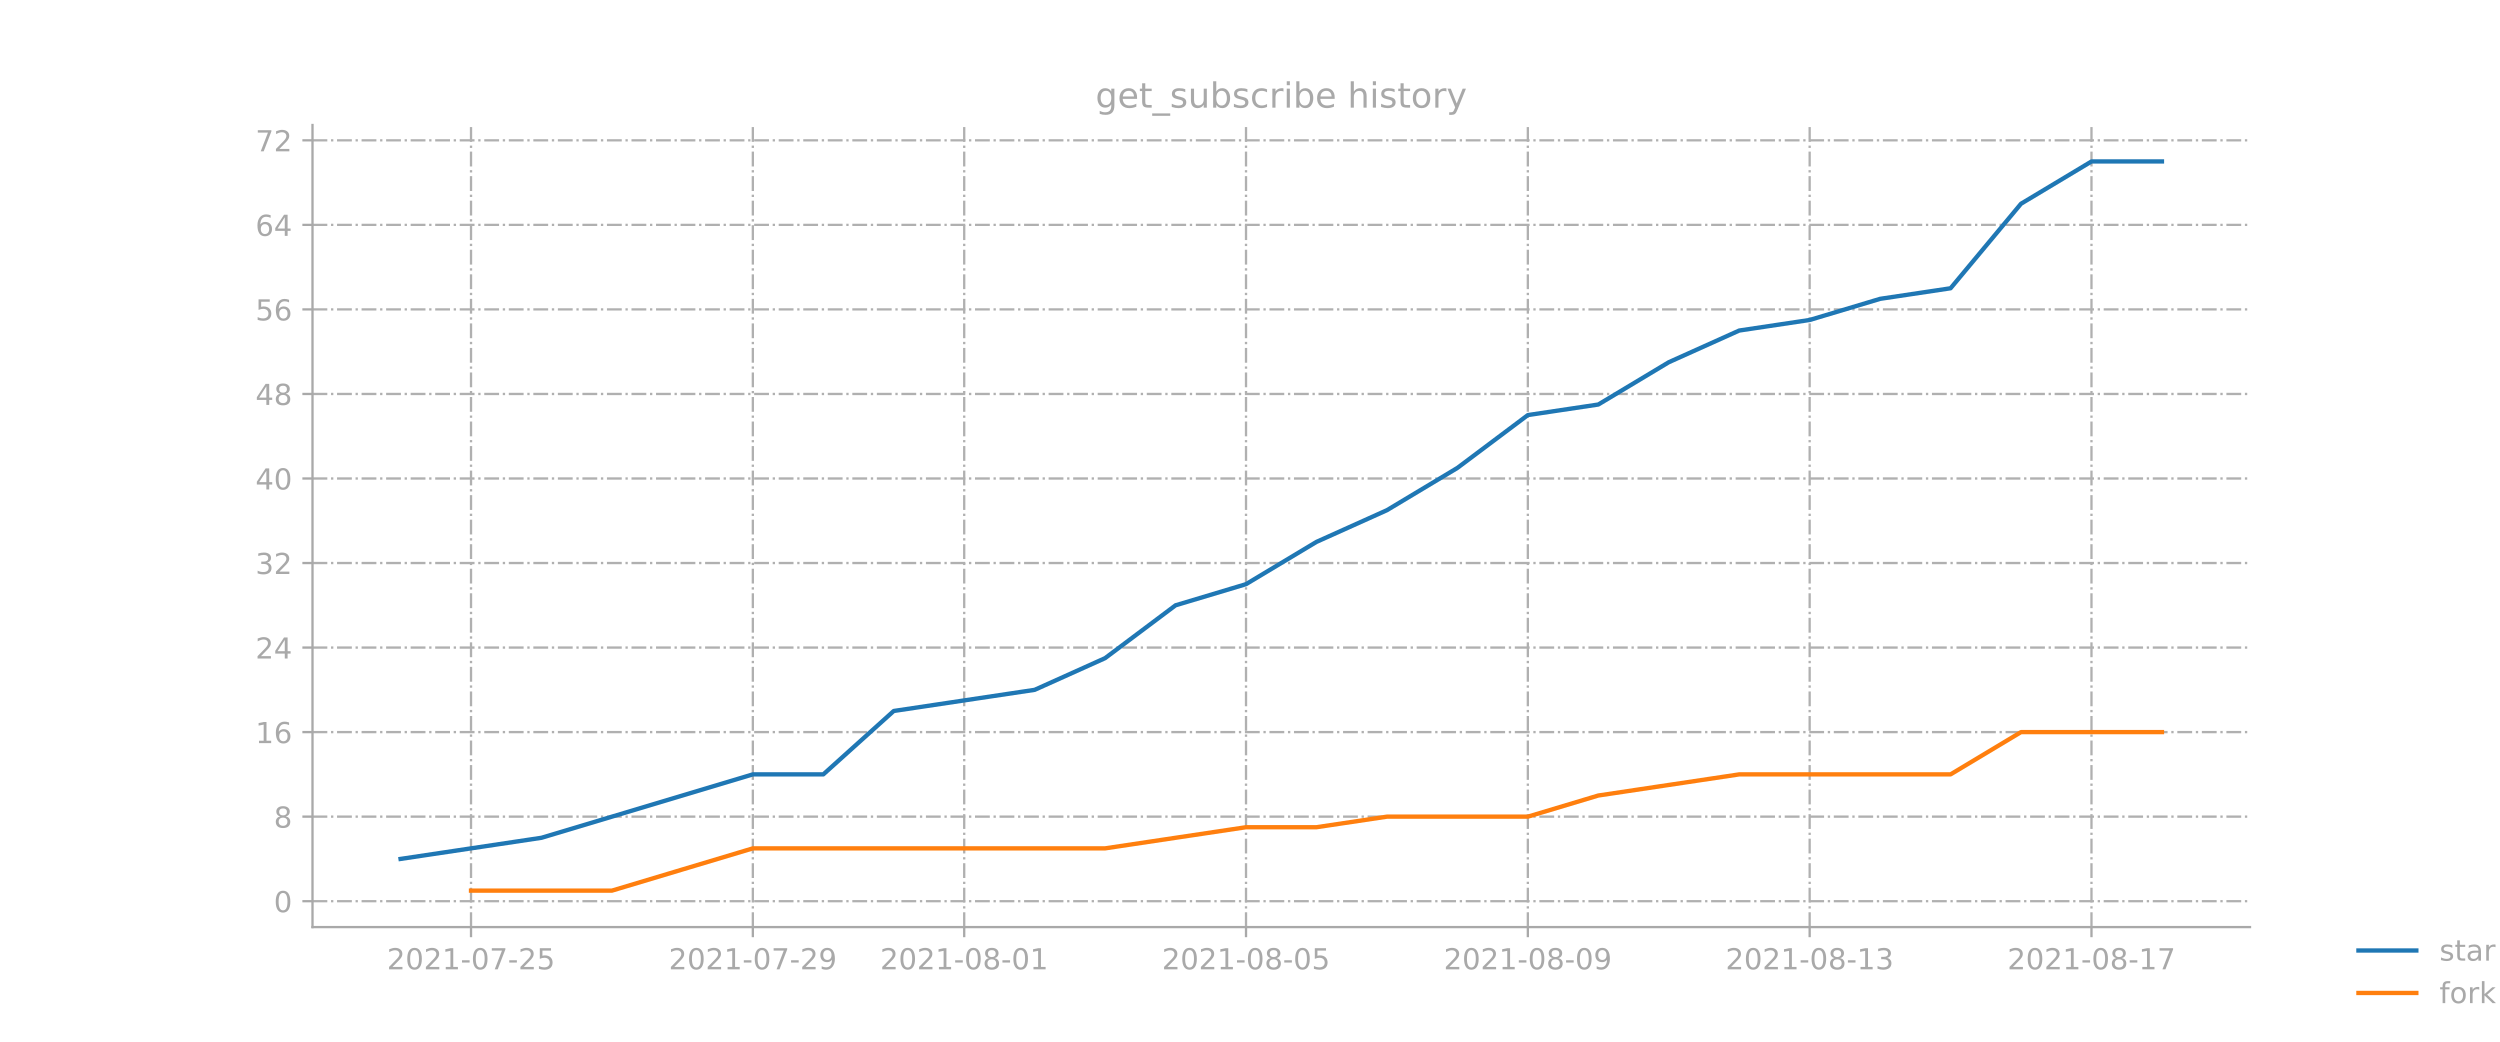
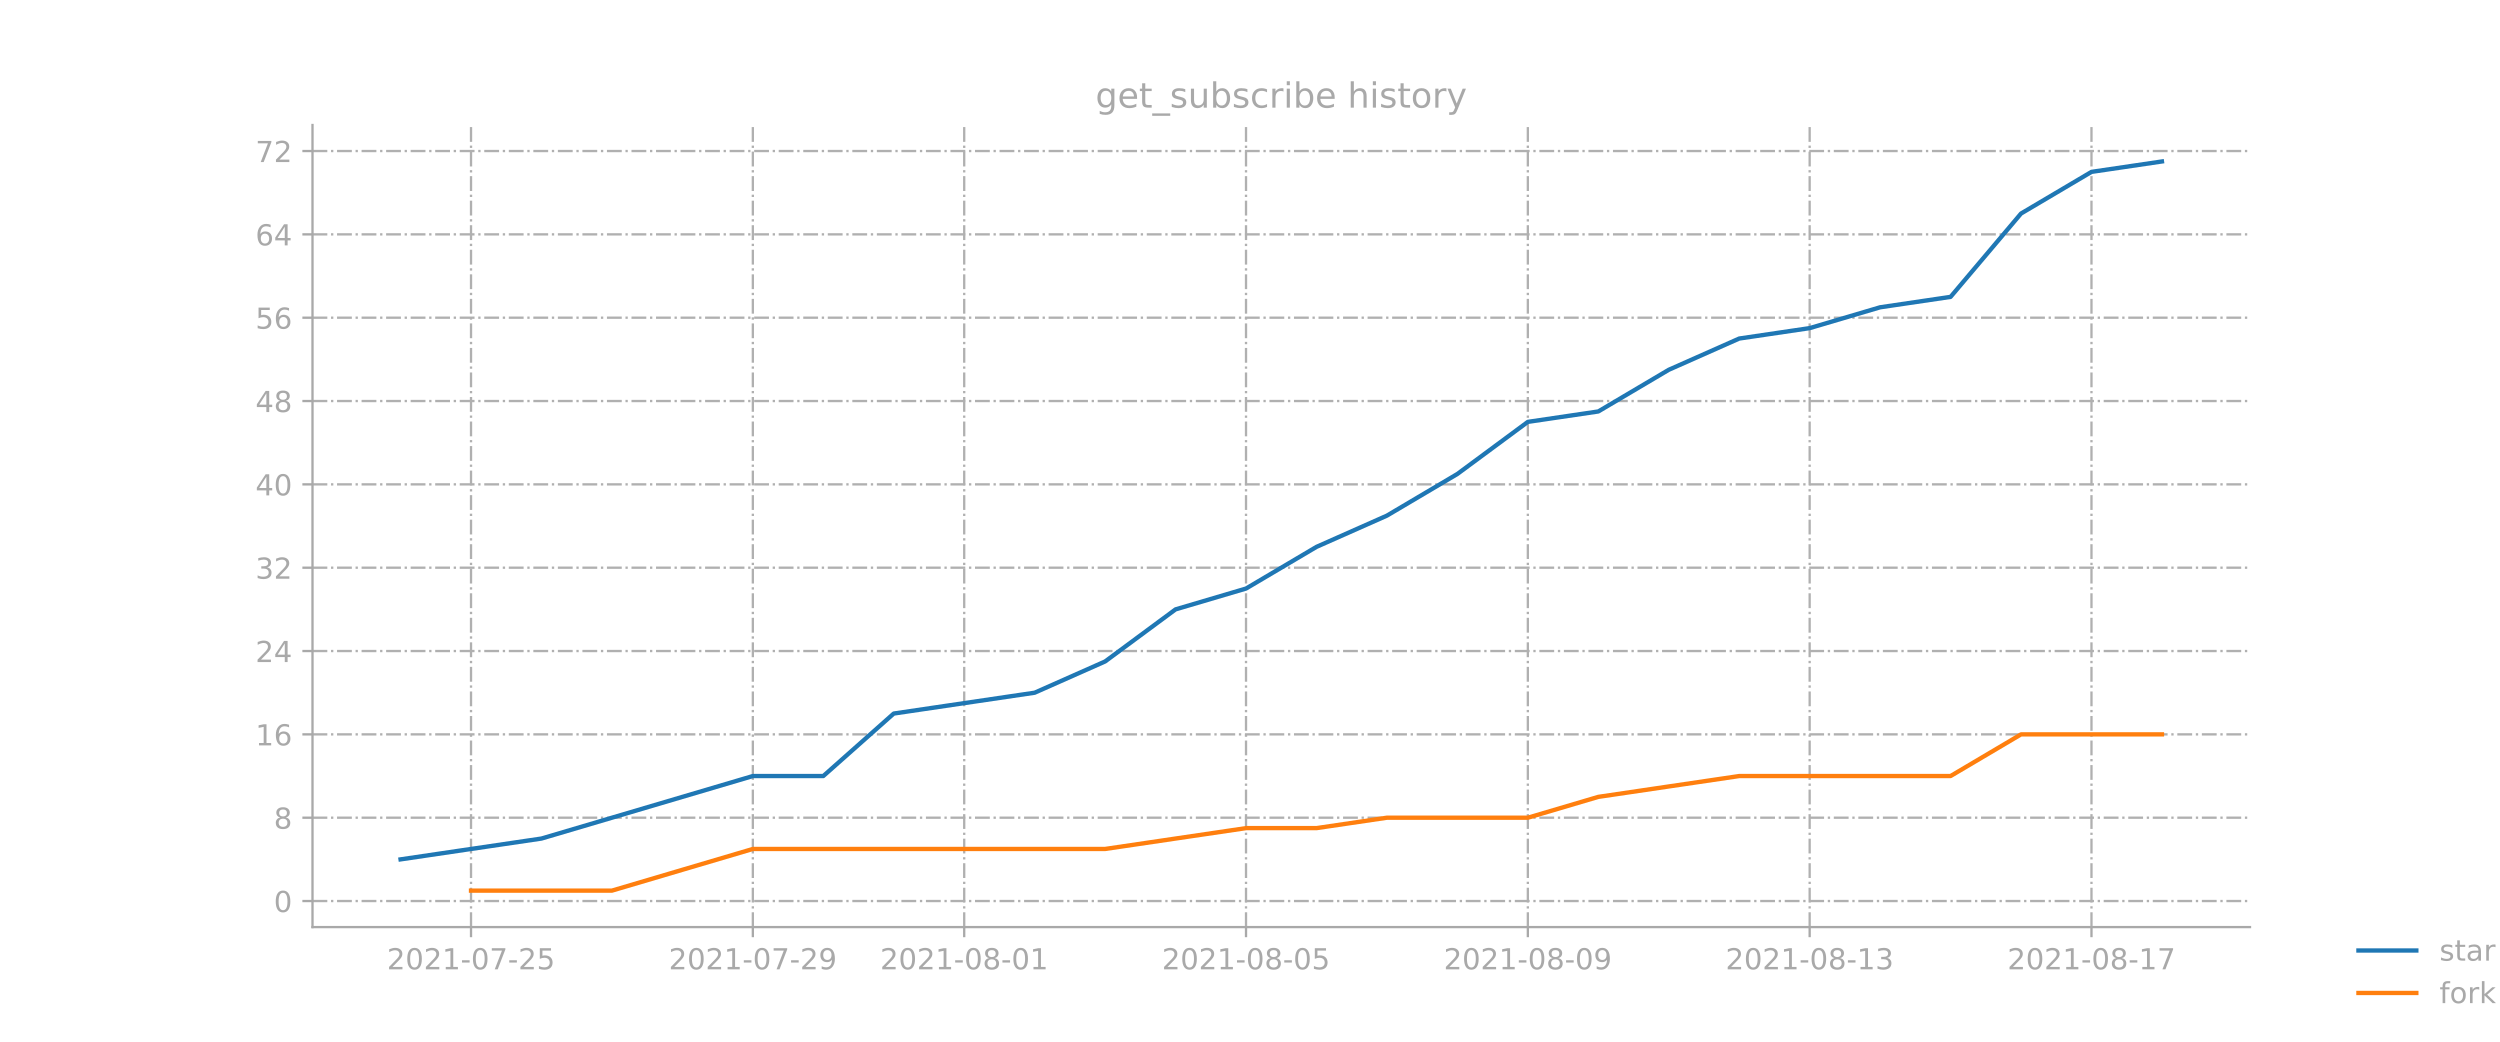
<svg xmlns="http://www.w3.org/2000/svg" xmlns:xlink="http://www.w3.org/1999/xlink" height="360pt" version="1.1" viewBox="0 0 864 360" width="864pt">
  <defs>
    <style type="text/css">*{stroke-linecap:butt;stroke-linejoin:round;}</style>
  </defs>
  <g id="figure_1">
    <g id="patch_1">
      <path d="M 0 360  L 864 360  L 864 0  L 0 0  z " style="fill:none;opacity:0;" />
    </g>
    <g id="axes_1">
      <g id="patch_2">
        <path d="M 108 320.4  L 777.6 320.4  L 777.6 43.2  L 108 43.2  z " style="fill:none;opacity:0;" />
      </g>
      <g id="matplotlib.axis_1">
        <g id="xtick_1">
          <g id="line2d_1">
-             <path clip-path="url(#p5e6a5a9128)" d="M 162.785 320.4  L 162.785 43.2  " style="fill:none;stroke:#b0b0b0;stroke-dasharray:5.12,1.28,0.8,1.28;stroke-dashoffset:0;stroke-width:0.8;" />
+             <path clip-path="url(#pb346ccad44)" d="M 162.785 320.4  L 162.785 43.2  " style="fill:none;stroke:#b0b0b0;stroke-dasharray:5.12,1.28,0.8,1.28;stroke-dashoffset:0;stroke-width:0.8;" />
          </g>
          <g id="line2d_2">
            <defs>
-               <path d="M 0 0  L 0 3.5  " id="m11a14e0c6e" style="stroke:#a9a9a9;stroke-width:0.8;" />
+               <path d="M 0 0  L 0 3.5  " id="md81a158f96" style="stroke:#a9a9a9;stroke-width:0.8;" />
            </defs>
            <g>
-               <use style="fill:#a9a9a9;stroke:#a9a9a9;stroke-width:0.8;" x="162.785" xlink:href="#m11a14e0c6e" y="320.4" />
+               <use style="fill:#a9a9a9;stroke:#a9a9a9;stroke-width:0.8;" x="162.785" xlink:href="#md81a158f96" y="320.4" />
            </g>
          </g>
          <g id="text_1">
            <g style="fill:#a9a9a9;" transform="translate(133.7276 334.9984)scale(0.1 -0.1)">
              <defs>
                <path d="M 1228 531  L 3431 531  L 3431 0  L 469 0  L 469 531  Q 828 903 1448 1529  Q 2069 2156 2228 2338  Q 2531 2678 2651 2914  Q 2772 3150 2772 3378  Q 2772 3750 2511 3984  Q 2250 4219 1831 4219  Q 1534 4219 1204 4116  Q 875 4013 500 3803  L 500 4441  Q 881 4594 1212 4672  Q 1544 4750 1819 4750  Q 2544 4750 2975 4387  Q 3406 4025 3406 3419  Q 3406 3131 3298 2873  Q 3191 2616 2906 2266  Q 2828 2175 2409 1742  Q 1991 1309 1228 531  z " id="DejaVuSans-32" transform="scale(0.015625)" />
                <path d="M 2034 4250  Q 1547 4250 1301 3770  Q 1056 3291 1056 2328  Q 1056 1369 1301 889  Q 1547 409 2034 409  Q 2525 409 2770 889  Q 3016 1369 3016 2328  Q 3016 3291 2770 3770  Q 2525 4250 2034 4250  z M 2034 4750  Q 2819 4750 3233 4129  Q 3647 3509 3647 2328  Q 3647 1150 3233 529  Q 2819 -91 2034 -91  Q 1250 -91 836 529  Q 422 1150 422 2328  Q 422 3509 836 4129  Q 1250 4750 2034 4750  z " id="DejaVuSans-30" transform="scale(0.015625)" />
                <path d="M 794 531  L 1825 531  L 1825 4091  L 703 3866  L 703 4441  L 1819 4666  L 2450 4666  L 2450 531  L 3481 531  L 3481 0  L 794 0  L 794 531  z " id="DejaVuSans-31" transform="scale(0.015625)" />
                <path d="M 313 2009  L 1997 2009  L 1997 1497  L 313 1497  L 313 2009  z " id="DejaVuSans-2d" transform="scale(0.015625)" />
                <path d="M 525 4666  L 3525 4666  L 3525 4397  L 1831 0  L 1172 0  L 2766 4134  L 525 4134  L 525 4666  z " id="DejaVuSans-37" transform="scale(0.015625)" />
                <path d="M 691 4666  L 3169 4666  L 3169 4134  L 1269 4134  L 1269 2991  Q 1406 3038 1543 3061  Q 1681 3084 1819 3084  Q 2600 3084 3056 2656  Q 3513 2228 3513 1497  Q 3513 744 3044 326  Q 2575 -91 1722 -91  Q 1428 -91 1123 -41  Q 819 9 494 109  L 494 744  Q 775 591 1075 516  Q 1375 441 1709 441  Q 2250 441 2565 725  Q 2881 1009 2881 1497  Q 2881 1984 2565 2268  Q 2250 2553 1709 2553  Q 1456 2553 1204 2497  Q 953 2441 691 2322  L 691 4666  z " id="DejaVuSans-35" transform="scale(0.015625)" />
              </defs>
              <use xlink:href="#DejaVuSans-32" />
              <use x="63.623" xlink:href="#DejaVuSans-30" />
              <use x="127.246" xlink:href="#DejaVuSans-32" />
              <use x="190.869" xlink:href="#DejaVuSans-31" />
              <use x="254.492" xlink:href="#DejaVuSans-2d" />
              <use x="290.576" xlink:href="#DejaVuSans-30" />
              <use x="354.199" xlink:href="#DejaVuSans-37" />
              <use x="417.822" xlink:href="#DejaVuSans-2d" />
              <use x="453.906" xlink:href="#DejaVuSans-32" />
              <use x="517.529" xlink:href="#DejaVuSans-35" />
            </g>
          </g>
        </g>
        <g id="xtick_2">
          <g id="line2d_3">
-             <path clip-path="url(#p5e6a5a9128)" d="M 260.182 320.4  L 260.182 43.2  " style="fill:none;stroke:#b0b0b0;stroke-dasharray:5.12,1.28,0.8,1.28;stroke-dashoffset:0;stroke-width:0.8;" />
+             <path clip-path="url(#pb346ccad44)" d="M 260.182 320.4  L 260.182 43.2  " style="fill:none;stroke:#b0b0b0;stroke-dasharray:5.12,1.28,0.8,1.28;stroke-dashoffset:0;stroke-width:0.8;" />
          </g>
          <g id="line2d_4">
            <g>
-               <use style="fill:#a9a9a9;stroke:#a9a9a9;stroke-width:0.8;" x="260.182" xlink:href="#m11a14e0c6e" y="320.4" />
+               <use style="fill:#a9a9a9;stroke:#a9a9a9;stroke-width:0.8;" x="260.182" xlink:href="#md81a158f96" y="320.4" />
            </g>
          </g>
          <g id="text_2">
            <g style="fill:#a9a9a9;" transform="translate(231.124 334.9984)scale(0.1 -0.1)">
              <defs>
                <path d="M 703 97  L 703 672  Q 941 559 1184 500  Q 1428 441 1663 441  Q 2288 441 2617 861  Q 2947 1281 2994 2138  Q 2813 1869 2534 1725  Q 2256 1581 1919 1581  Q 1219 1581 811 2004  Q 403 2428 403 3163  Q 403 3881 828 4315  Q 1253 4750 1959 4750  Q 2769 4750 3195 4129  Q 3622 3509 3622 2328  Q 3622 1225 3098 567  Q 2575 -91 1691 -91  Q 1453 -91 1209 -44  Q 966 3 703 97  z M 1959 2075  Q 2384 2075 2632 2365  Q 2881 2656 2881 3163  Q 2881 3666 2632 3958  Q 2384 4250 1959 4250  Q 1534 4250 1286 3958  Q 1038 3666 1038 3163  Q 1038 2656 1286 2365  Q 1534 2075 1959 2075  z " id="DejaVuSans-39" transform="scale(0.015625)" />
              </defs>
              <use xlink:href="#DejaVuSans-32" />
              <use x="63.623" xlink:href="#DejaVuSans-30" />
              <use x="127.246" xlink:href="#DejaVuSans-32" />
              <use x="190.869" xlink:href="#DejaVuSans-31" />
              <use x="254.492" xlink:href="#DejaVuSans-2d" />
              <use x="290.576" xlink:href="#DejaVuSans-30" />
              <use x="354.199" xlink:href="#DejaVuSans-37" />
              <use x="417.822" xlink:href="#DejaVuSans-2d" />
              <use x="453.906" xlink:href="#DejaVuSans-32" />
              <use x="517.529" xlink:href="#DejaVuSans-39" />
            </g>
          </g>
        </g>
        <g id="xtick_3">
          <g id="line2d_5">
-             <path clip-path="url(#p5e6a5a9128)" d="M 333.229 320.4  L 333.229 43.2  " style="fill:none;stroke:#b0b0b0;stroke-dasharray:5.12,1.28,0.8,1.28;stroke-dashoffset:0;stroke-width:0.8;" />
+             <path clip-path="url(#pb346ccad44)" d="M 333.229 320.4  L 333.229 43.2  " style="fill:none;stroke:#b0b0b0;stroke-dasharray:5.12,1.28,0.8,1.28;stroke-dashoffset:0;stroke-width:0.8;" />
          </g>
          <g id="line2d_6">
            <g>
-               <use style="fill:#a9a9a9;stroke:#a9a9a9;stroke-width:0.8;" x="333.229" xlink:href="#m11a14e0c6e" y="320.4" />
+               <use style="fill:#a9a9a9;stroke:#a9a9a9;stroke-width:0.8;" x="333.229" xlink:href="#md81a158f96" y="320.4" />
            </g>
          </g>
          <g id="text_3">
            <g style="fill:#a9a9a9;" transform="translate(304.1713 334.9984)scale(0.1 -0.1)">
              <defs>
                <path d="M 2034 2216  Q 1584 2216 1326 1975  Q 1069 1734 1069 1313  Q 1069 891 1326 650  Q 1584 409 2034 409  Q 2484 409 2743 651  Q 3003 894 3003 1313  Q 3003 1734 2745 1975  Q 2488 2216 2034 2216  z M 1403 2484  Q 997 2584 770 2862  Q 544 3141 544 3541  Q 544 4100 942 4425  Q 1341 4750 2034 4750  Q 2731 4750 3128 4425  Q 3525 4100 3525 3541  Q 3525 3141 3298 2862  Q 3072 2584 2669 2484  Q 3125 2378 3379 2068  Q 3634 1759 3634 1313  Q 3634 634 3220 271  Q 2806 -91 2034 -91  Q 1263 -91 848 271  Q 434 634 434 1313  Q 434 1759 690 2068  Q 947 2378 1403 2484  z M 1172 3481  Q 1172 3119 1398 2916  Q 1625 2713 2034 2713  Q 2441 2713 2670 2916  Q 2900 3119 2900 3481  Q 2900 3844 2670 4047  Q 2441 4250 2034 4250  Q 1625 4250 1398 4047  Q 1172 3844 1172 3481  z " id="DejaVuSans-38" transform="scale(0.015625)" />
              </defs>
              <use xlink:href="#DejaVuSans-32" />
              <use x="63.623" xlink:href="#DejaVuSans-30" />
              <use x="127.246" xlink:href="#DejaVuSans-32" />
              <use x="190.869" xlink:href="#DejaVuSans-31" />
              <use x="254.492" xlink:href="#DejaVuSans-2d" />
              <use x="290.576" xlink:href="#DejaVuSans-30" />
              <use x="354.199" xlink:href="#DejaVuSans-38" />
              <use x="417.822" xlink:href="#DejaVuSans-2d" />
              <use x="453.906" xlink:href="#DejaVuSans-30" />
              <use x="517.529" xlink:href="#DejaVuSans-31" />
            </g>
          </g>
        </g>
        <g id="xtick_4">
          <g id="line2d_7">
-             <path clip-path="url(#p5e6a5a9128)" d="M 430.625 320.4  L 430.625 43.2  " style="fill:none;stroke:#b0b0b0;stroke-dasharray:5.12,1.28,0.8,1.28;stroke-dashoffset:0;stroke-width:0.8;" />
+             <path clip-path="url(#pb346ccad44)" d="M 430.625 320.4  L 430.625 43.2  " style="fill:none;stroke:#b0b0b0;stroke-dasharray:5.12,1.28,0.8,1.28;stroke-dashoffset:0;stroke-width:0.8;" />
          </g>
          <g id="line2d_8">
            <g>
-               <use style="fill:#a9a9a9;stroke:#a9a9a9;stroke-width:0.8;" x="430.625" xlink:href="#m11a14e0c6e" y="320.4" />
+               <use style="fill:#a9a9a9;stroke:#a9a9a9;stroke-width:0.8;" x="430.625" xlink:href="#md81a158f96" y="320.4" />
            </g>
          </g>
          <g id="text_4">
            <g style="fill:#a9a9a9;" transform="translate(401.5676 334.9984)scale(0.1 -0.1)">
              <use xlink:href="#DejaVuSans-32" />
              <use x="63.623" xlink:href="#DejaVuSans-30" />
              <use x="127.246" xlink:href="#DejaVuSans-32" />
              <use x="190.869" xlink:href="#DejaVuSans-31" />
              <use x="254.492" xlink:href="#DejaVuSans-2d" />
              <use x="290.576" xlink:href="#DejaVuSans-30" />
              <use x="354.199" xlink:href="#DejaVuSans-38" />
              <use x="417.822" xlink:href="#DejaVuSans-2d" />
              <use x="453.906" xlink:href="#DejaVuSans-30" />
              <use x="517.529" xlink:href="#DejaVuSans-35" />
            </g>
          </g>
        </g>
        <g id="xtick_5">
          <g id="line2d_9">
-             <path clip-path="url(#p5e6a5a9128)" d="M 528.022 320.4  L 528.022 43.2  " style="fill:none;stroke:#b0b0b0;stroke-dasharray:5.12,1.28,0.8,1.28;stroke-dashoffset:0;stroke-width:0.8;" />
+             <path clip-path="url(#pb346ccad44)" d="M 528.022 320.4  L 528.022 43.2  " style="fill:none;stroke:#b0b0b0;stroke-dasharray:5.12,1.28,0.8,1.28;stroke-dashoffset:0;stroke-width:0.8;" />
          </g>
          <g id="line2d_10">
            <g>
-               <use style="fill:#a9a9a9;stroke:#a9a9a9;stroke-width:0.8;" x="528.022" xlink:href="#m11a14e0c6e" y="320.4" />
+               <use style="fill:#a9a9a9;stroke:#a9a9a9;stroke-width:0.8;" x="528.022" xlink:href="#md81a158f96" y="320.4" />
            </g>
          </g>
          <g id="text_5">
            <g style="fill:#a9a9a9;" transform="translate(498.964 334.9984)scale(0.1 -0.1)">
              <use xlink:href="#DejaVuSans-32" />
              <use x="63.623" xlink:href="#DejaVuSans-30" />
              <use x="127.246" xlink:href="#DejaVuSans-32" />
              <use x="190.869" xlink:href="#DejaVuSans-31" />
              <use x="254.492" xlink:href="#DejaVuSans-2d" />
              <use x="290.576" xlink:href="#DejaVuSans-30" />
              <use x="354.199" xlink:href="#DejaVuSans-38" />
              <use x="417.822" xlink:href="#DejaVuSans-2d" />
              <use x="453.906" xlink:href="#DejaVuSans-30" />
              <use x="517.529" xlink:href="#DejaVuSans-39" />
            </g>
          </g>
        </g>
        <g id="xtick_6">
          <g id="line2d_11">
-             <path clip-path="url(#p5e6a5a9128)" d="M 625.418 320.4  L 625.418 43.2  " style="fill:none;stroke:#b0b0b0;stroke-dasharray:5.12,1.28,0.8,1.28;stroke-dashoffset:0;stroke-width:0.8;" />
+             <path clip-path="url(#pb346ccad44)" d="M 625.418 320.4  L 625.418 43.2  " style="fill:none;stroke:#b0b0b0;stroke-dasharray:5.12,1.28,0.8,1.28;stroke-dashoffset:0;stroke-width:0.8;" />
          </g>
          <g id="line2d_12">
            <g>
-               <use style="fill:#a9a9a9;stroke:#a9a9a9;stroke-width:0.8;" x="625.418" xlink:href="#m11a14e0c6e" y="320.4" />
+               <use style="fill:#a9a9a9;stroke:#a9a9a9;stroke-width:0.8;" x="625.418" xlink:href="#md81a158f96" y="320.4" />
            </g>
          </g>
          <g id="text_6">
            <g style="fill:#a9a9a9;" transform="translate(596.3604 334.9984)scale(0.1 -0.1)">
              <defs>
                <path d="M 2597 2516  Q 3050 2419 3304 2112  Q 3559 1806 3559 1356  Q 3559 666 3084 287  Q 2609 -91 1734 -91  Q 1441 -91 1130 -33  Q 819 25 488 141  L 488 750  Q 750 597 1062 519  Q 1375 441 1716 441  Q 2309 441 2620 675  Q 2931 909 2931 1356  Q 2931 1769 2642 2001  Q 2353 2234 1838 2234  L 1294 2234  L 1294 2753  L 1863 2753  Q 2328 2753 2575 2939  Q 2822 3125 2822 3475  Q 2822 3834 2567 4026  Q 2313 4219 1838 4219  Q 1578 4219 1281 4162  Q 984 4106 628 3988  L 628 4550  Q 988 4650 1302 4700  Q 1616 4750 1894 4750  Q 2613 4750 3031 4423  Q 3450 4097 3450 3541  Q 3450 3153 3228 2886  Q 3006 2619 2597 2516  z " id="DejaVuSans-33" transform="scale(0.015625)" />
              </defs>
              <use xlink:href="#DejaVuSans-32" />
              <use x="63.623" xlink:href="#DejaVuSans-30" />
              <use x="127.246" xlink:href="#DejaVuSans-32" />
              <use x="190.869" xlink:href="#DejaVuSans-31" />
              <use x="254.492" xlink:href="#DejaVuSans-2d" />
              <use x="290.576" xlink:href="#DejaVuSans-30" />
              <use x="354.199" xlink:href="#DejaVuSans-38" />
              <use x="417.822" xlink:href="#DejaVuSans-2d" />
              <use x="453.906" xlink:href="#DejaVuSans-31" />
              <use x="517.529" xlink:href="#DejaVuSans-33" />
            </g>
          </g>
        </g>
        <g id="xtick_7">
          <g id="line2d_13">
-             <path clip-path="url(#p5e6a5a9128)" d="M 722.815 320.4  L 722.815 43.2  " style="fill:none;stroke:#b0b0b0;stroke-dasharray:5.12,1.28,0.8,1.28;stroke-dashoffset:0;stroke-width:0.8;" />
+             <path clip-path="url(#pb346ccad44)" d="M 722.815 320.4  L 722.815 43.2  " style="fill:none;stroke:#b0b0b0;stroke-dasharray:5.12,1.28,0.8,1.28;stroke-dashoffset:0;stroke-width:0.8;" />
          </g>
          <g id="line2d_14">
            <g>
-               <use style="fill:#a9a9a9;stroke:#a9a9a9;stroke-width:0.8;" x="722.815" xlink:href="#m11a14e0c6e" y="320.4" />
+               <use style="fill:#a9a9a9;stroke:#a9a9a9;stroke-width:0.8;" x="722.815" xlink:href="#md81a158f96" y="320.4" />
            </g>
          </g>
          <g id="text_7">
            <g style="fill:#a9a9a9;" transform="translate(693.7567 334.9984)scale(0.1 -0.1)">
              <use xlink:href="#DejaVuSans-32" />
              <use x="63.623" xlink:href="#DejaVuSans-30" />
              <use x="127.246" xlink:href="#DejaVuSans-32" />
              <use x="190.869" xlink:href="#DejaVuSans-31" />
              <use x="254.492" xlink:href="#DejaVuSans-2d" />
              <use x="290.576" xlink:href="#DejaVuSans-30" />
              <use x="354.199" xlink:href="#DejaVuSans-38" />
              <use x="417.822" xlink:href="#DejaVuSans-2d" />
              <use x="453.906" xlink:href="#DejaVuSans-31" />
              <use x="517.529" xlink:href="#DejaVuSans-37" />
            </g>
          </g>
        </g>
      </g>
      <g id="matplotlib.axis_2">
        <g id="ytick_1">
          <g id="line2d_15">
-             <path clip-path="url(#p5e6a5a9128)" d="M 108 311.452  L 777.6 311.452  " style="fill:none;stroke:#b0b0b0;stroke-dasharray:5.12,1.28,0.8,1.28;stroke-dashoffset:0;stroke-width:0.8;" />
+             <path clip-path="url(#pb346ccad44)" d="M 108 311.4  L 777.6 311.4  " style="fill:none;stroke:#b0b0b0;stroke-dasharray:5.12,1.28,0.8,1.28;stroke-dashoffset:0;stroke-width:0.8;" />
          </g>
          <g id="line2d_16">
            <defs>
-               <path d="M 0 0  L -3.5 0  " id="mfe5c17a131" style="stroke:#a9a9a9;stroke-width:0.8;" />
+               <path d="M 0 0  L -3.5 0  " id="m5e2f7584fb" style="stroke:#a9a9a9;stroke-width:0.8;" />
            </defs>
            <g>
-               <use style="fill:#a9a9a9;stroke:#a9a9a9;stroke-width:0.8;" x="108" xlink:href="#mfe5c17a131" y="311.452" />
+               <use style="fill:#a9a9a9;stroke:#a9a9a9;stroke-width:0.8;" x="108" xlink:href="#m5e2f7584fb" y="311.4" />
            </g>
          </g>
          <g id="text_8">
-             <g style="fill:#a9a9a9;" transform="translate(94.6375 315.2514)scale(0.1 -0.1)">
+             <g style="fill:#a9a9a9;" transform="translate(94.6375 315.1992)scale(0.1 -0.1)">
              <use xlink:href="#DejaVuSans-30" />
            </g>
          </g>
        </g>
        <g id="ytick_2">
          <g id="line2d_17">
-             <path clip-path="url(#p5e6a5a9128)" d="M 108 282.235  L 777.6 282.235  " style="fill:none;stroke:#b0b0b0;stroke-dasharray:5.12,1.28,0.8,1.28;stroke-dashoffset:0;stroke-width:0.8;" />
+             <path clip-path="url(#pb346ccad44)" d="M 108 282.6  L 777.6 282.6  " style="fill:none;stroke:#b0b0b0;stroke-dasharray:5.12,1.28,0.8,1.28;stroke-dashoffset:0;stroke-width:0.8;" />
          </g>
          <g id="line2d_18">
            <g>
-               <use style="fill:#a9a9a9;stroke:#a9a9a9;stroke-width:0.8;" x="108" xlink:href="#mfe5c17a131" y="282.235" />
+               <use style="fill:#a9a9a9;stroke:#a9a9a9;stroke-width:0.8;" x="108" xlink:href="#m5e2f7584fb" y="282.6" />
            </g>
          </g>
          <g id="text_9">
-             <g style="fill:#a9a9a9;" transform="translate(94.6375 286.034)scale(0.1 -0.1)">
+             <g style="fill:#a9a9a9;" transform="translate(94.6375 286.3992)scale(0.1 -0.1)">
              <use xlink:href="#DejaVuSans-38" />
            </g>
          </g>
        </g>
        <g id="ytick_3">
          <g id="line2d_19">
-             <path clip-path="url(#p5e6a5a9128)" d="M 108 253.017  L 777.6 253.017  " style="fill:none;stroke:#b0b0b0;stroke-dasharray:5.12,1.28,0.8,1.28;stroke-dashoffset:0;stroke-width:0.8;" />
+             <path clip-path="url(#pb346ccad44)" d="M 108 253.8  L 777.6 253.8  " style="fill:none;stroke:#b0b0b0;stroke-dasharray:5.12,1.28,0.8,1.28;stroke-dashoffset:0;stroke-width:0.8;" />
          </g>
          <g id="line2d_20">
            <g>
-               <use style="fill:#a9a9a9;stroke:#a9a9a9;stroke-width:0.8;" x="108" xlink:href="#mfe5c17a131" y="253.017" />
+               <use style="fill:#a9a9a9;stroke:#a9a9a9;stroke-width:0.8;" x="108" xlink:href="#m5e2f7584fb" y="253.8" />
            </g>
          </g>
          <g id="text_10">
-             <g style="fill:#a9a9a9;" transform="translate(88.275 256.8166)scale(0.1 -0.1)">
+             <g style="fill:#a9a9a9;" transform="translate(88.275 257.5992)scale(0.1 -0.1)">
              <defs>
                <path d="M 2113 2584  Q 1688 2584 1439 2293  Q 1191 2003 1191 1497  Q 1191 994 1439 701  Q 1688 409 2113 409  Q 2538 409 2786 701  Q 3034 994 3034 1497  Q 3034 2003 2786 2293  Q 2538 2584 2113 2584  z M 3366 4563  L 3366 3988  Q 3128 4100 2886 4159  Q 2644 4219 2406 4219  Q 1781 4219 1451 3797  Q 1122 3375 1075 2522  Q 1259 2794 1537 2939  Q 1816 3084 2150 3084  Q 2853 3084 3261 2657  Q 3669 2231 3669 1497  Q 3669 778 3244 343  Q 2819 -91 2113 -91  Q 1303 -91 875 529  Q 447 1150 447 2328  Q 447 3434 972 4092  Q 1497 4750 2381 4750  Q 2619 4750 2861 4703  Q 3103 4656 3366 4563  z " id="DejaVuSans-36" transform="scale(0.015625)" />
              </defs>
              <use xlink:href="#DejaVuSans-31" />
              <use x="63.623" xlink:href="#DejaVuSans-36" />
            </g>
          </g>
        </g>
        <g id="ytick_4">
          <g id="line2d_21">
-             <path clip-path="url(#p5e6a5a9128)" d="M 108 223.8  L 777.6 223.8  " style="fill:none;stroke:#b0b0b0;stroke-dasharray:5.12,1.28,0.8,1.28;stroke-dashoffset:0;stroke-width:0.8;" />
+             <path clip-path="url(#pb346ccad44)" d="M 108 225  L 777.6 225  " style="fill:none;stroke:#b0b0b0;stroke-dasharray:5.12,1.28,0.8,1.28;stroke-dashoffset:0;stroke-width:0.8;" />
          </g>
          <g id="line2d_22">
            <g>
-               <use style="fill:#a9a9a9;stroke:#a9a9a9;stroke-width:0.8;" x="108" xlink:href="#mfe5c17a131" y="223.8" />
+               <use style="fill:#a9a9a9;stroke:#a9a9a9;stroke-width:0.8;" x="108" xlink:href="#m5e2f7584fb" y="225" />
            </g>
          </g>
          <g id="text_11">
-             <g style="fill:#a9a9a9;" transform="translate(88.275 227.5992)scale(0.1 -0.1)">
+             <g style="fill:#a9a9a9;" transform="translate(88.275 228.7992)scale(0.1 -0.1)">
              <defs>
                <path d="M 2419 4116  L 825 1625  L 2419 1625  L 2419 4116  z M 2253 4666  L 3047 4666  L 3047 1625  L 3713 1625  L 3713 1100  L 3047 1100  L 3047 0  L 2419 0  L 2419 1100  L 313 1100  L 313 1709  L 2253 4666  z " id="DejaVuSans-34" transform="scale(0.015625)" />
              </defs>
              <use xlink:href="#DejaVuSans-32" />
              <use x="63.623" xlink:href="#DejaVuSans-34" />
            </g>
          </g>
        </g>
        <g id="ytick_5">
          <g id="line2d_23">
-             <path clip-path="url(#p5e6a5a9128)" d="M 108 194.583  L 777.6 194.583  " style="fill:none;stroke:#b0b0b0;stroke-dasharray:5.12,1.28,0.8,1.28;stroke-dashoffset:0;stroke-width:0.8;" />
+             <path clip-path="url(#pb346ccad44)" d="M 108 196.2  L 777.6 196.2  " style="fill:none;stroke:#b0b0b0;stroke-dasharray:5.12,1.28,0.8,1.28;stroke-dashoffset:0;stroke-width:0.8;" />
          </g>
          <g id="line2d_24">
            <g>
-               <use style="fill:#a9a9a9;stroke:#a9a9a9;stroke-width:0.8;" x="108" xlink:href="#mfe5c17a131" y="194.583" />
+               <use style="fill:#a9a9a9;stroke:#a9a9a9;stroke-width:0.8;" x="108" xlink:href="#m5e2f7584fb" y="196.2" />
            </g>
          </g>
          <g id="text_12">
-             <g style="fill:#a9a9a9;" transform="translate(88.275 198.3818)scale(0.1 -0.1)">
+             <g style="fill:#a9a9a9;" transform="translate(88.275 199.9992)scale(0.1 -0.1)">
              <use xlink:href="#DejaVuSans-33" />
              <use x="63.623" xlink:href="#DejaVuSans-32" />
            </g>
          </g>
        </g>
        <g id="ytick_6">
          <g id="line2d_25">
-             <path clip-path="url(#p5e6a5a9128)" d="M 108 165.365  L 777.6 165.365  " style="fill:none;stroke:#b0b0b0;stroke-dasharray:5.12,1.28,0.8,1.28;stroke-dashoffset:0;stroke-width:0.8;" />
+             <path clip-path="url(#pb346ccad44)" d="M 108 167.4  L 777.6 167.4  " style="fill:none;stroke:#b0b0b0;stroke-dasharray:5.12,1.28,0.8,1.28;stroke-dashoffset:0;stroke-width:0.8;" />
          </g>
          <g id="line2d_26">
            <g>
-               <use style="fill:#a9a9a9;stroke:#a9a9a9;stroke-width:0.8;" x="108" xlink:href="#mfe5c17a131" y="165.365" />
+               <use style="fill:#a9a9a9;stroke:#a9a9a9;stroke-width:0.8;" x="108" xlink:href="#m5e2f7584fb" y="167.4" />
            </g>
          </g>
          <g id="text_13">
-             <g style="fill:#a9a9a9;" transform="translate(88.275 169.1644)scale(0.1 -0.1)">
+             <g style="fill:#a9a9a9;" transform="translate(88.275 171.1992)scale(0.1 -0.1)">
              <use xlink:href="#DejaVuSans-34" />
              <use x="63.623" xlink:href="#DejaVuSans-30" />
            </g>
          </g>
        </g>
        <g id="ytick_7">
          <g id="line2d_27">
-             <path clip-path="url(#p5e6a5a9128)" d="M 108 136.148  L 777.6 136.148  " style="fill:none;stroke:#b0b0b0;stroke-dasharray:5.12,1.28,0.8,1.28;stroke-dashoffset:0;stroke-width:0.8;" />
+             <path clip-path="url(#pb346ccad44)" d="M 108 138.6  L 777.6 138.6  " style="fill:none;stroke:#b0b0b0;stroke-dasharray:5.12,1.28,0.8,1.28;stroke-dashoffset:0;stroke-width:0.8;" />
          </g>
          <g id="line2d_28">
            <g>
-               <use style="fill:#a9a9a9;stroke:#a9a9a9;stroke-width:0.8;" x="108" xlink:href="#mfe5c17a131" y="136.148" />
+               <use style="fill:#a9a9a9;stroke:#a9a9a9;stroke-width:0.8;" x="108" xlink:href="#m5e2f7584fb" y="138.6" />
            </g>
          </g>
          <g id="text_14">
-             <g style="fill:#a9a9a9;" transform="translate(88.275 139.947)scale(0.1 -0.1)">
+             <g style="fill:#a9a9a9;" transform="translate(88.275 142.3992)scale(0.1 -0.1)">
              <use xlink:href="#DejaVuSans-34" />
              <use x="63.623" xlink:href="#DejaVuSans-38" />
            </g>
          </g>
        </g>
        <g id="ytick_8">
          <g id="line2d_29">
-             <path clip-path="url(#p5e6a5a9128)" d="M 108 106.93  L 777.6 106.93  " style="fill:none;stroke:#b0b0b0;stroke-dasharray:5.12,1.28,0.8,1.28;stroke-dashoffset:0;stroke-width:0.8;" />
+             <path clip-path="url(#pb346ccad44)" d="M 108 109.8  L 777.6 109.8  " style="fill:none;stroke:#b0b0b0;stroke-dasharray:5.12,1.28,0.8,1.28;stroke-dashoffset:0;stroke-width:0.8;" />
          </g>
          <g id="line2d_30">
            <g>
-               <use style="fill:#a9a9a9;stroke:#a9a9a9;stroke-width:0.8;" x="108" xlink:href="#mfe5c17a131" y="106.93" />
+               <use style="fill:#a9a9a9;stroke:#a9a9a9;stroke-width:0.8;" x="108" xlink:href="#m5e2f7584fb" y="109.8" />
            </g>
          </g>
          <g id="text_15">
-             <g style="fill:#a9a9a9;" transform="translate(88.275 110.7297)scale(0.1 -0.1)">
+             <g style="fill:#a9a9a9;" transform="translate(88.275 113.5992)scale(0.1 -0.1)">
              <use xlink:href="#DejaVuSans-35" />
              <use x="63.623" xlink:href="#DejaVuSans-36" />
            </g>
          </g>
        </g>
        <g id="ytick_9">
          <g id="line2d_31">
-             <path clip-path="url(#p5e6a5a9128)" d="M 108 77.713  L 777.6 77.713  " style="fill:none;stroke:#b0b0b0;stroke-dasharray:5.12,1.28,0.8,1.28;stroke-dashoffset:0;stroke-width:0.8;" />
+             <path clip-path="url(#pb346ccad44)" d="M 108 81  L 777.6 81  " style="fill:none;stroke:#b0b0b0;stroke-dasharray:5.12,1.28,0.8,1.28;stroke-dashoffset:0;stroke-width:0.8;" />
          </g>
          <g id="line2d_32">
            <g>
-               <use style="fill:#a9a9a9;stroke:#a9a9a9;stroke-width:0.8;" x="108" xlink:href="#mfe5c17a131" y="77.713" />
+               <use style="fill:#a9a9a9;stroke:#a9a9a9;stroke-width:0.8;" x="108" xlink:href="#m5e2f7584fb" y="81" />
            </g>
          </g>
          <g id="text_16">
-             <g style="fill:#a9a9a9;" transform="translate(88.275 81.51226)scale(0.1 -0.1)">
+             <g style="fill:#a9a9a9;" transform="translate(88.275 84.79922)scale(0.1 -0.1)">
              <use xlink:href="#DejaVuSans-36" />
              <use x="63.623" xlink:href="#DejaVuSans-34" />
            </g>
          </g>
        </g>
        <g id="ytick_10">
          <g id="line2d_33">
-             <path clip-path="url(#p5e6a5a9128)" d="M 108 48.496  L 777.6 48.496  " style="fill:none;stroke:#b0b0b0;stroke-dasharray:5.12,1.28,0.8,1.28;stroke-dashoffset:0;stroke-width:0.8;" />
+             <path clip-path="url(#pb346ccad44)" d="M 108 52.2  L 777.6 52.2  " style="fill:none;stroke:#b0b0b0;stroke-dasharray:5.12,1.28,0.8,1.28;stroke-dashoffset:0;stroke-width:0.8;" />
          </g>
          <g id="line2d_34">
            <g>
-               <use style="fill:#a9a9a9;stroke:#a9a9a9;stroke-width:0.8;" x="108" xlink:href="#mfe5c17a131" y="48.496" />
+               <use style="fill:#a9a9a9;stroke:#a9a9a9;stroke-width:0.8;" x="108" xlink:href="#m5e2f7584fb" y="52.2" />
            </g>
          </g>
          <g id="text_17">
-             <g style="fill:#a9a9a9;" transform="translate(88.275 52.29487)scale(0.1 -0.1)">
+             <g style="fill:#a9a9a9;" transform="translate(88.275 55.99922)scale(0.1 -0.1)">
              <use xlink:href="#DejaVuSans-37" />
              <use x="63.623" xlink:href="#DejaVuSans-32" />
            </g>
          </g>
        </g>
      </g>
      <g id="line2d_35">
-         <path clip-path="url(#p5e6a5a9128)" d="M 138.436 296.843  L 162.785 293.191  L 187.135 289.539  L 211.484 282.235  L 235.833 274.93  L 260.182 267.626  L 284.531 267.626  L 308.88 245.713  L 333.229 242.061  L 357.578 238.409  L 381.927 227.452  L 406.276 209.191  L 430.625 201.887  L 454.975 187.278  L 479.324 176.322  L 503.673 161.713  L 528.022 143.452  L 552.371 139.8  L 576.72 125.191  L 601.069 114.235  L 625.418 110.583  L 649.767 103.278  L 674.116 99.626  L 698.465 70.409  L 722.815 55.8  L 747.164 55.8  " style="fill:none;stroke:#1f77b4;stroke-linecap:square;stroke-width:1.5;" />
+         <path clip-path="url(#pb346ccad44)" d="M 138.436 297  L 162.785 293.4  L 187.135 289.8  L 211.484 282.6  L 235.833 275.4  L 260.182 268.2  L 284.531 268.2  L 308.88 246.6  L 333.229 243  L 357.578 239.4  L 381.927 228.6  L 406.276 210.6  L 430.625 203.4  L 454.975 189  L 479.324 178.2  L 503.673 163.8  L 528.022 145.8  L 552.371 142.2  L 576.72 127.8  L 601.069 117  L 625.418 113.4  L 649.767 106.2  L 674.116 102.6  L 698.465 73.8  L 722.815 59.4  L 747.164 55.8  " style="fill:none;stroke:#1f77b4;stroke-linecap:square;stroke-width:1.5;" />
      </g>
      <g id="line2d_36">
-         <path clip-path="url(#p5e6a5a9128)" d="M 162.785 307.8  L 187.135 307.8  L 211.484 307.8  L 235.833 300.496  L 260.182 293.191  L 284.531 293.191  L 308.88 293.191  L 333.229 293.191  L 357.578 293.191  L 381.927 293.191  L 406.276 289.539  L 430.625 285.887  L 454.975 285.887  L 479.324 282.235  L 503.673 282.235  L 528.022 282.235  L 552.371 274.93  L 576.72 271.278  L 601.069 267.626  L 625.418 267.626  L 649.767 267.626  L 674.116 267.626  L 698.465 253.017  L 722.815 253.017  L 747.164 253.017  " style="fill:none;stroke:#ff7f0e;stroke-linecap:square;stroke-width:1.5;" />
+         <path clip-path="url(#pb346ccad44)" d="M 162.785 307.8  L 187.135 307.8  L 211.484 307.8  L 235.833 300.6  L 260.182 293.4  L 284.531 293.4  L 308.88 293.4  L 333.229 293.4  L 357.578 293.4  L 381.927 293.4  L 406.276 289.8  L 430.625 286.2  L 454.975 286.2  L 479.324 282.6  L 503.673 282.6  L 528.022 282.6  L 552.371 275.4  L 576.72 271.8  L 601.069 268.2  L 625.418 268.2  L 649.767 268.2  L 674.116 268.2  L 698.465 253.8  L 722.815 253.8  L 747.164 253.8  " style="fill:none;stroke:#ff7f0e;stroke-linecap:square;stroke-width:1.5;" />
      </g>
      <g id="patch_3">
        <path d="M 108 320.4  L 108 43.2  " style="fill:none;stroke:#a9a9a9;stroke-linecap:square;stroke-linejoin:miter;stroke-width:0.8;" />
      </g>
      <g id="patch_4">
        <path d="M 777.6 320.4  L 777.6 43.2  " style="fill:none;" />
      </g>
      <g id="patch_5">
        <path d="M 108 320.4  L 777.6 320.4  " style="fill:none;stroke:#a9a9a9;stroke-linecap:square;stroke-linejoin:miter;stroke-width:0.8;" />
      </g>
      <g id="patch_6">
        <path d="M 108 43.2  L 777.6 43.2  " style="fill:none;" />
      </g>
      <g id="text_18">
        <g style="fill:#a9a9a9;" transform="translate(378.6075 37.2)scale(0.12 -0.12)">
          <defs>
            <path d="M 2906 1791  Q 2906 2416 2648 2759  Q 2391 3103 1925 3103  Q 1463 3103 1205 2759  Q 947 2416 947 1791  Q 947 1169 1205 825  Q 1463 481 1925 481  Q 2391 481 2648 825  Q 2906 1169 2906 1791  z M 3481 434  Q 3481 -459 3084 -895  Q 2688 -1331 1869 -1331  Q 1566 -1331 1297 -1286  Q 1028 -1241 775 -1147  L 775 -588  Q 1028 -725 1275 -790  Q 1522 -856 1778 -856  Q 2344 -856 2625 -561  Q 2906 -266 2906 331  L 2906 616  Q 2728 306 2450 153  Q 2172 0 1784 0  Q 1141 0 747 490  Q 353 981 353 1791  Q 353 2603 747 3093  Q 1141 3584 1784 3584  Q 2172 3584 2450 3431  Q 2728 3278 2906 2969  L 2906 3500  L 3481 3500  L 3481 434  z " id="DejaVuSans-67" transform="scale(0.015625)" />
            <path d="M 3597 1894  L 3597 1613  L 953 1613  Q 991 1019 1311 708  Q 1631 397 2203 397  Q 2534 397 2845 478  Q 3156 559 3463 722  L 3463 178  Q 3153 47 2828 -22  Q 2503 -91 2169 -91  Q 1331 -91 842 396  Q 353 884 353 1716  Q 353 2575 817 3079  Q 1281 3584 2069 3584  Q 2775 3584 3186 3129  Q 3597 2675 3597 1894  z M 3022 2063  Q 3016 2534 2758 2815  Q 2500 3097 2075 3097  Q 1594 3097 1305 2825  Q 1016 2553 972 2059  L 3022 2063  z " id="DejaVuSans-65" transform="scale(0.015625)" />
            <path d="M 1172 4494  L 1172 3500  L 2356 3500  L 2356 3053  L 1172 3053  L 1172 1153  Q 1172 725 1289 603  Q 1406 481 1766 481  L 2356 481  L 2356 0  L 1766 0  Q 1100 0 847 248  Q 594 497 594 1153  L 594 3053  L 172 3053  L 172 3500  L 594 3500  L 594 4494  L 1172 4494  z " id="DejaVuSans-74" transform="scale(0.015625)" />
            <path d="M 3263 -1063  L 3263 -1509  L -63 -1509  L -63 -1063  L 3263 -1063  z " id="DejaVuSans-5f" transform="scale(0.015625)" />
            <path d="M 2834 3397  L 2834 2853  Q 2591 2978 2328 3040  Q 2066 3103 1784 3103  Q 1356 3103 1142 2972  Q 928 2841 928 2578  Q 928 2378 1081 2264  Q 1234 2150 1697 2047  L 1894 2003  Q 2506 1872 2764 1633  Q 3022 1394 3022 966  Q 3022 478 2636 193  Q 2250 -91 1575 -91  Q 1294 -91 989 -36  Q 684 19 347 128  L 347 722  Q 666 556 975 473  Q 1284 391 1588 391  Q 1994 391 2212 530  Q 2431 669 2431 922  Q 2431 1156 2273 1281  Q 2116 1406 1581 1522  L 1381 1569  Q 847 1681 609 1914  Q 372 2147 372 2553  Q 372 3047 722 3315  Q 1072 3584 1716 3584  Q 2034 3584 2315 3537  Q 2597 3491 2834 3397  z " id="DejaVuSans-73" transform="scale(0.015625)" />
            <path d="M 544 1381  L 544 3500  L 1119 3500  L 1119 1403  Q 1119 906 1312 657  Q 1506 409 1894 409  Q 2359 409 2629 706  Q 2900 1003 2900 1516  L 2900 3500  L 3475 3500  L 3475 0  L 2900 0  L 2900 538  Q 2691 219 2414 64  Q 2138 -91 1772 -91  Q 1169 -91 856 284  Q 544 659 544 1381  z M 1991 3584  L 1991 3584  z " id="DejaVuSans-75" transform="scale(0.015625)" />
            <path d="M 3116 1747  Q 3116 2381 2855 2742  Q 2594 3103 2138 3103  Q 1681 3103 1420 2742  Q 1159 2381 1159 1747  Q 1159 1113 1420 752  Q 1681 391 2138 391  Q 2594 391 2855 752  Q 3116 1113 3116 1747  z M 1159 2969  Q 1341 3281 1617 3432  Q 1894 3584 2278 3584  Q 2916 3584 3314 3078  Q 3713 2572 3713 1747  Q 3713 922 3314 415  Q 2916 -91 2278 -91  Q 1894 -91 1617 61  Q 1341 213 1159 525  L 1159 0  L 581 0  L 581 4863  L 1159 4863  L 1159 2969  z " id="DejaVuSans-62" transform="scale(0.015625)" />
            <path d="M 3122 3366  L 3122 2828  Q 2878 2963 2633 3030  Q 2388 3097 2138 3097  Q 1578 3097 1268 2742  Q 959 2388 959 1747  Q 959 1106 1268 751  Q 1578 397 2138 397  Q 2388 397 2633 464  Q 2878 531 3122 666  L 3122 134  Q 2881 22 2623 -34  Q 2366 -91 2075 -91  Q 1284 -91 818 406  Q 353 903 353 1747  Q 353 2603 823 3093  Q 1294 3584 2113 3584  Q 2378 3584 2631 3529  Q 2884 3475 3122 3366  z " id="DejaVuSans-63" transform="scale(0.015625)" />
            <path d="M 2631 2963  Q 2534 3019 2420 3045  Q 2306 3072 2169 3072  Q 1681 3072 1420 2755  Q 1159 2438 1159 1844  L 1159 0  L 581 0  L 581 3500  L 1159 3500  L 1159 2956  Q 1341 3275 1631 3429  Q 1922 3584 2338 3584  Q 2397 3584 2469 3576  Q 2541 3569 2628 3553  L 2631 2963  z " id="DejaVuSans-72" transform="scale(0.015625)" />
            <path d="M 603 3500  L 1178 3500  L 1178 0  L 603 0  L 603 3500  z M 603 4863  L 1178 4863  L 1178 4134  L 603 4134  L 603 4863  z " id="DejaVuSans-69" transform="scale(0.015625)" />
            <path id="DejaVuSans-20" transform="scale(0.015625)" />
            <path d="M 3513 2113  L 3513 0  L 2938 0  L 2938 2094  Q 2938 2591 2744 2837  Q 2550 3084 2163 3084  Q 1697 3084 1428 2787  Q 1159 2491 1159 1978  L 1159 0  L 581 0  L 581 4863  L 1159 4863  L 1159 2956  Q 1366 3272 1645 3428  Q 1925 3584 2291 3584  Q 2894 3584 3203 3211  Q 3513 2838 3513 2113  z " id="DejaVuSans-68" transform="scale(0.015625)" />
            <path d="M 1959 3097  Q 1497 3097 1228 2736  Q 959 2375 959 1747  Q 959 1119 1226 758  Q 1494 397 1959 397  Q 2419 397 2687 759  Q 2956 1122 2956 1747  Q 2956 2369 2687 2733  Q 2419 3097 1959 3097  z M 1959 3584  Q 2709 3584 3137 3096  Q 3566 2609 3566 1747  Q 3566 888 3137 398  Q 2709 -91 1959 -91  Q 1206 -91 779 398  Q 353 888 353 1747  Q 353 2609 779 3096  Q 1206 3584 1959 3584  z " id="DejaVuSans-6f" transform="scale(0.015625)" />
            <path d="M 2059 -325  Q 1816 -950 1584 -1140  Q 1353 -1331 966 -1331  L 506 -1331  L 506 -850  L 844 -850  Q 1081 -850 1212 -737  Q 1344 -625 1503 -206  L 1606 56  L 191 3500  L 800 3500  L 1894 763  L 2988 3500  L 3597 3500  L 2059 -325  z " id="DejaVuSans-79" transform="scale(0.015625)" />
          </defs>
          <use xlink:href="#DejaVuSans-67" />
          <use x="63.477" xlink:href="#DejaVuSans-65" />
          <use x="125" xlink:href="#DejaVuSans-74" />
          <use x="164.209" xlink:href="#DejaVuSans-5f" />
          <use x="214.209" xlink:href="#DejaVuSans-73" />
          <use x="266.309" xlink:href="#DejaVuSans-75" />
          <use x="329.688" xlink:href="#DejaVuSans-62" />
          <use x="393.164" xlink:href="#DejaVuSans-73" />
          <use x="445.264" xlink:href="#DejaVuSans-63" />
          <use x="500.244" xlink:href="#DejaVuSans-72" />
          <use x="541.357" xlink:href="#DejaVuSans-69" />
          <use x="569.141" xlink:href="#DejaVuSans-62" />
          <use x="632.617" xlink:href="#DejaVuSans-65" />
          <use x="694.141" xlink:href="#DejaVuSans-20" />
          <use x="725.928" xlink:href="#DejaVuSans-68" />
          <use x="789.307" xlink:href="#DejaVuSans-69" />
          <use x="817.09" xlink:href="#DejaVuSans-73" />
          <use x="869.189" xlink:href="#DejaVuSans-74" />
          <use x="908.398" xlink:href="#DejaVuSans-6f" />
          <use x="969.58" xlink:href="#DejaVuSans-72" />
          <use x="1010.693" xlink:href="#DejaVuSans-79" />
        </g>
      </g>
      <g id="legend_1">
        <g id="line2d_37">
          <path d="M 815.08 328.498  L 835.08 328.498  " style="fill:none;stroke:#1f77b4;stroke-linecap:square;stroke-width:1.5;" />
        </g>
        <g id="line2d_38" />
        <g id="text_19">
          <g style="fill:#a9a9a9;" transform="translate(843.08 331.9984)scale(0.1 -0.1)">
            <defs>
              <path d="M 2194 1759  Q 1497 1759 1228 1600  Q 959 1441 959 1056  Q 959 750 1161 570  Q 1363 391 1709 391  Q 2188 391 2477 730  Q 2766 1069 2766 1631  L 2766 1759  L 2194 1759  z M 3341 1997  L 3341 0  L 2766 0  L 2766 531  Q 2569 213 2275 61  Q 1981 -91 1556 -91  Q 1019 -91 701 211  Q 384 513 384 1019  Q 384 1609 779 1909  Q 1175 2209 1959 2209  L 2766 2209  L 2766 2266  Q 2766 2663 2505 2880  Q 2244 3097 1772 3097  Q 1472 3097 1187 3025  Q 903 2953 641 2809  L 641 3341  Q 956 3463 1253 3523  Q 1550 3584 1831 3584  Q 2591 3584 2966 3190  Q 3341 2797 3341 1997  z " id="DejaVuSans-61" transform="scale(0.015625)" />
            </defs>
            <use xlink:href="#DejaVuSans-73" />
            <use x="52.1" xlink:href="#DejaVuSans-74" />
            <use x="91.309" xlink:href="#DejaVuSans-61" />
            <use x="152.588" xlink:href="#DejaVuSans-72" />
          </g>
        </g>
        <g id="line2d_39">
          <path d="M 815.08 343.177  L 835.08 343.177  " style="fill:none;stroke:#ff7f0e;stroke-linecap:square;stroke-width:1.5;" />
        </g>
        <g id="line2d_40" />
        <g id="text_20">
          <g style="fill:#a9a9a9;" transform="translate(843.08 346.6766)scale(0.1 -0.1)">
            <defs>
              <path d="M 2375 4863  L 2375 4384  L 1825 4384  Q 1516 4384 1395 4259  Q 1275 4134 1275 3809  L 1275 3500  L 2222 3500  L 2222 3053  L 1275 3053  L 1275 0  L 697 0  L 697 3053  L 147 3053  L 147 3500  L 697 3500  L 697 3744  Q 697 4328 969 4595  Q 1241 4863 1831 4863  L 2375 4863  z " id="DejaVuSans-66" transform="scale(0.015625)" />
              <path d="M 581 4863  L 1159 4863  L 1159 1991  L 2875 3500  L 3609 3500  L 1753 1863  L 3688 0  L 2938 0  L 1159 1709  L 1159 0  L 581 0  L 581 4863  z " id="DejaVuSans-6b" transform="scale(0.015625)" />
            </defs>
            <use xlink:href="#DejaVuSans-66" />
            <use x="35.205" xlink:href="#DejaVuSans-6f" />
            <use x="96.387" xlink:href="#DejaVuSans-72" />
            <use x="137.5" xlink:href="#DejaVuSans-6b" />
          </g>
        </g>
      </g>
    </g>
  </g>
  <defs>
-     <clipPath id="p5e6a5a9128">
+     <clipPath id="pb346ccad44">
      <rect height="277.2" width="669.6" x="108" y="43.2" />
    </clipPath>
  </defs>
</svg>
